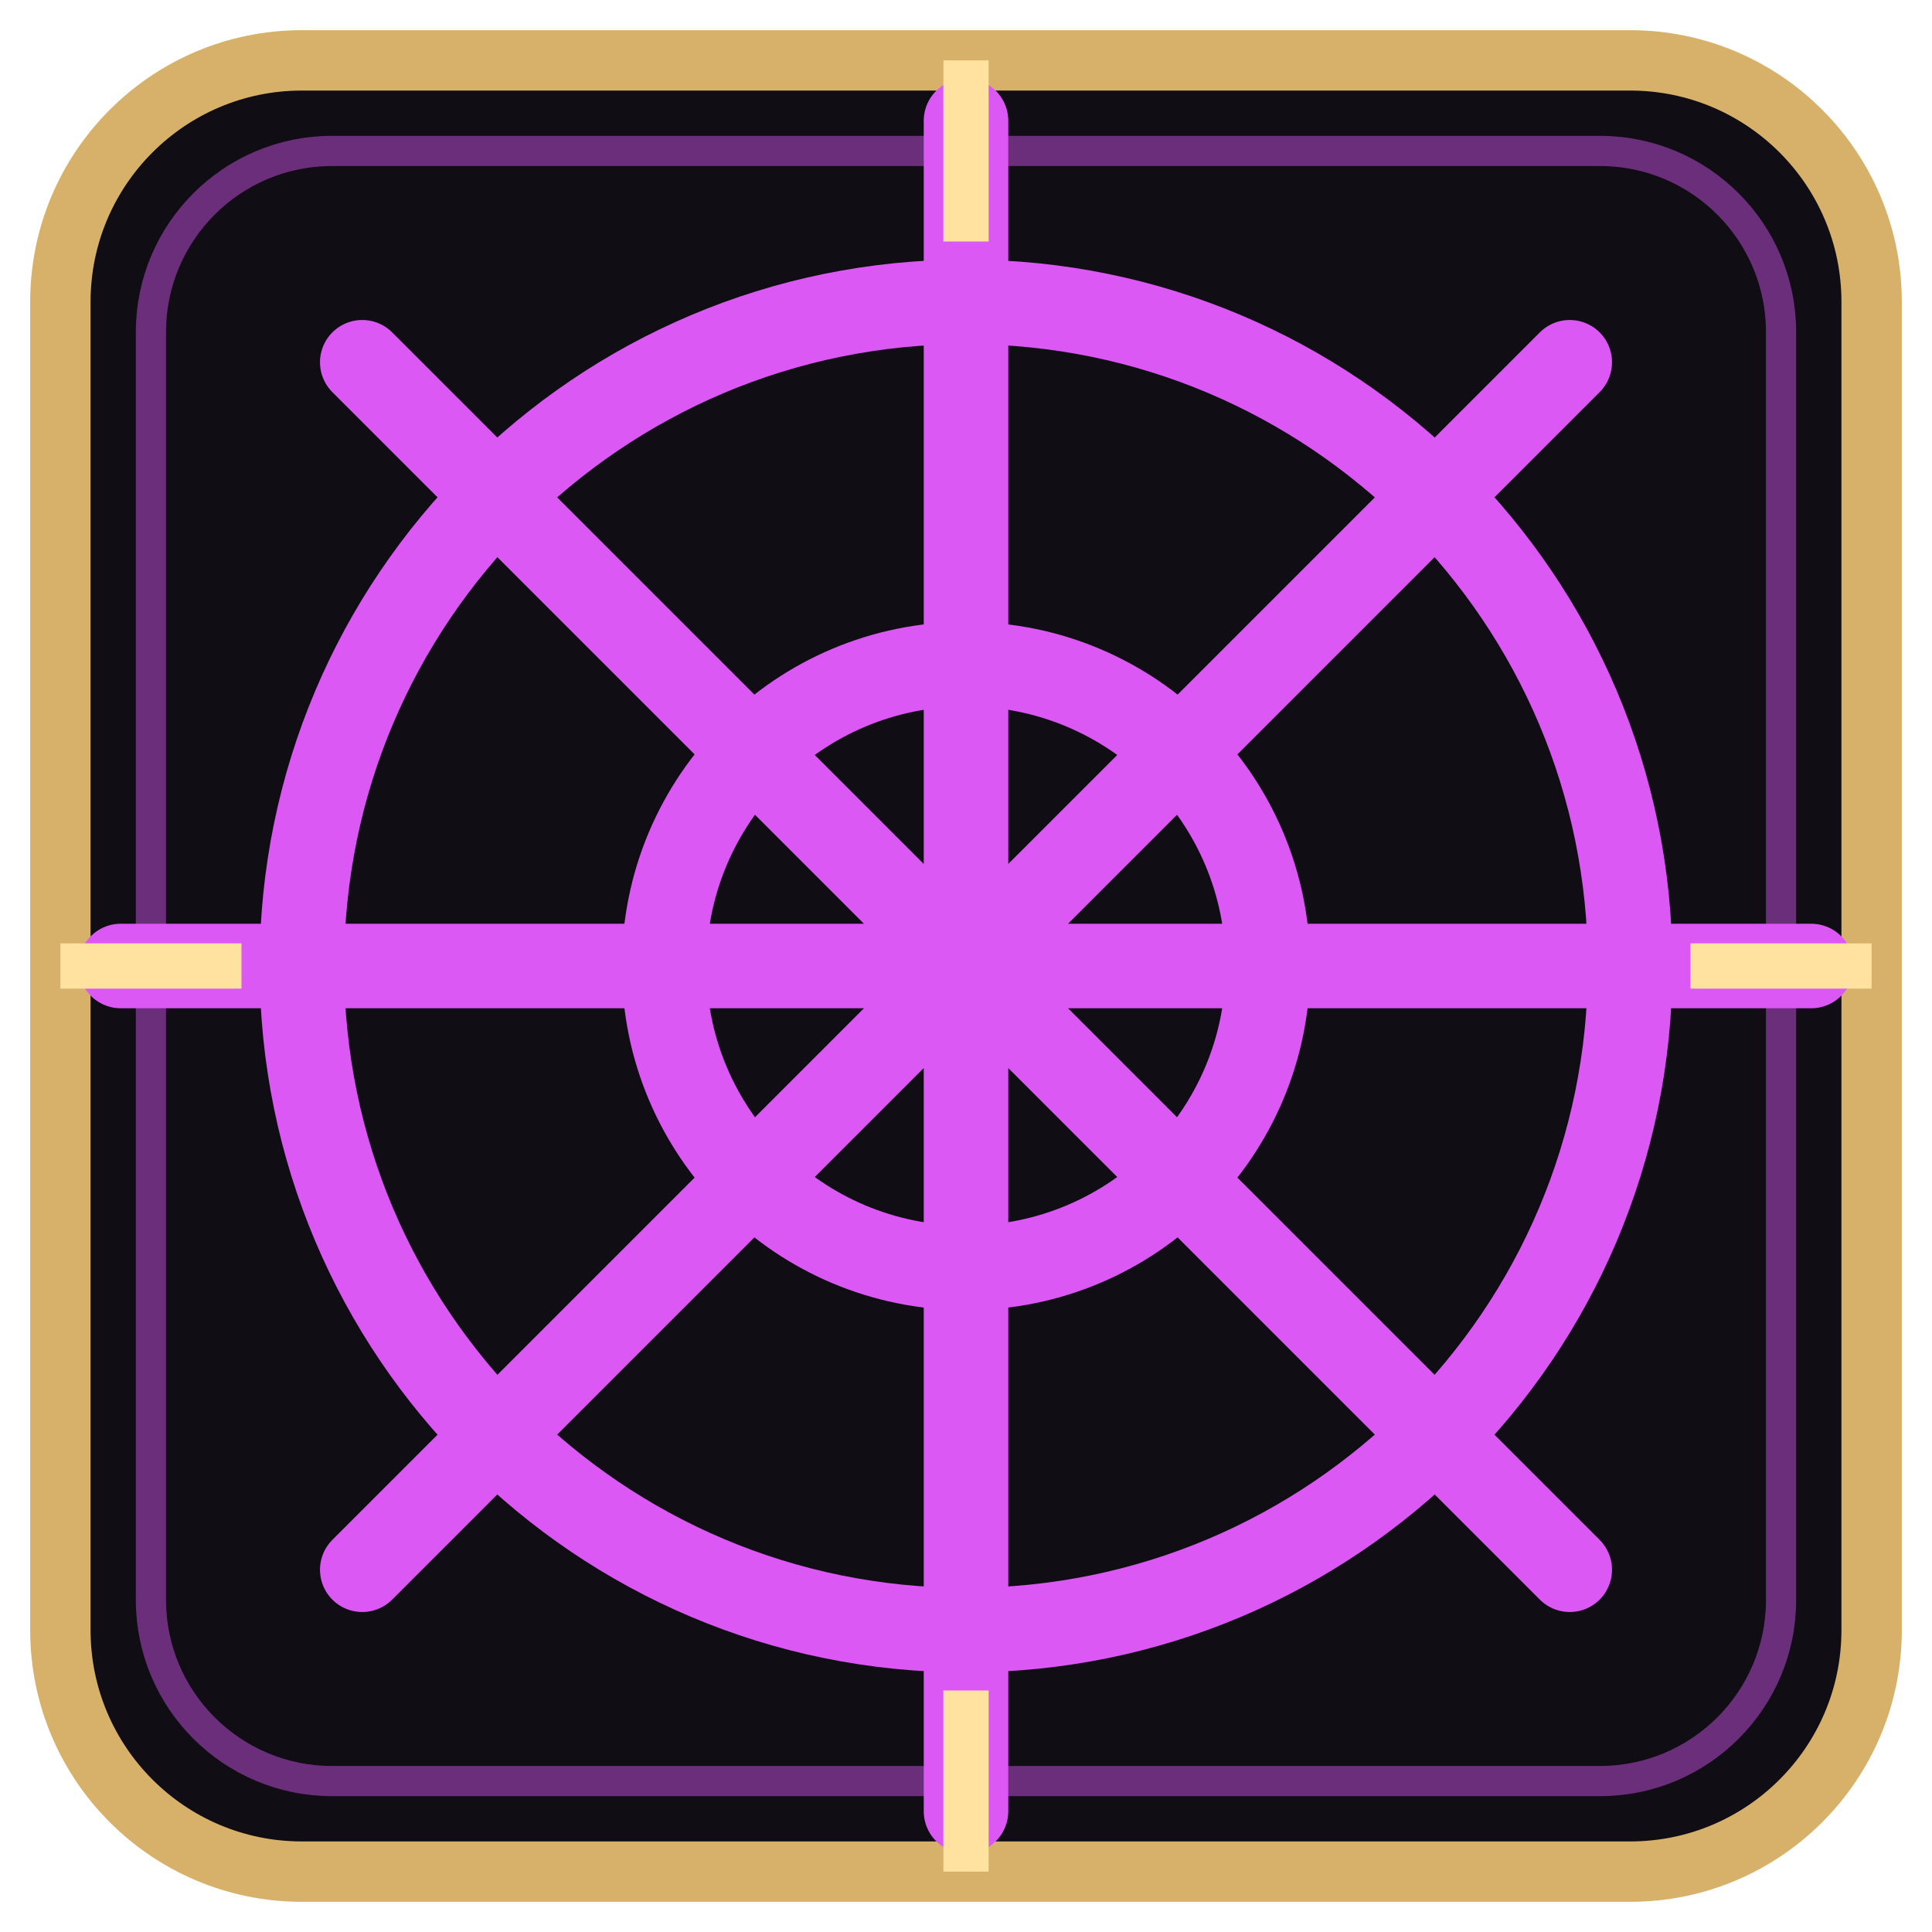
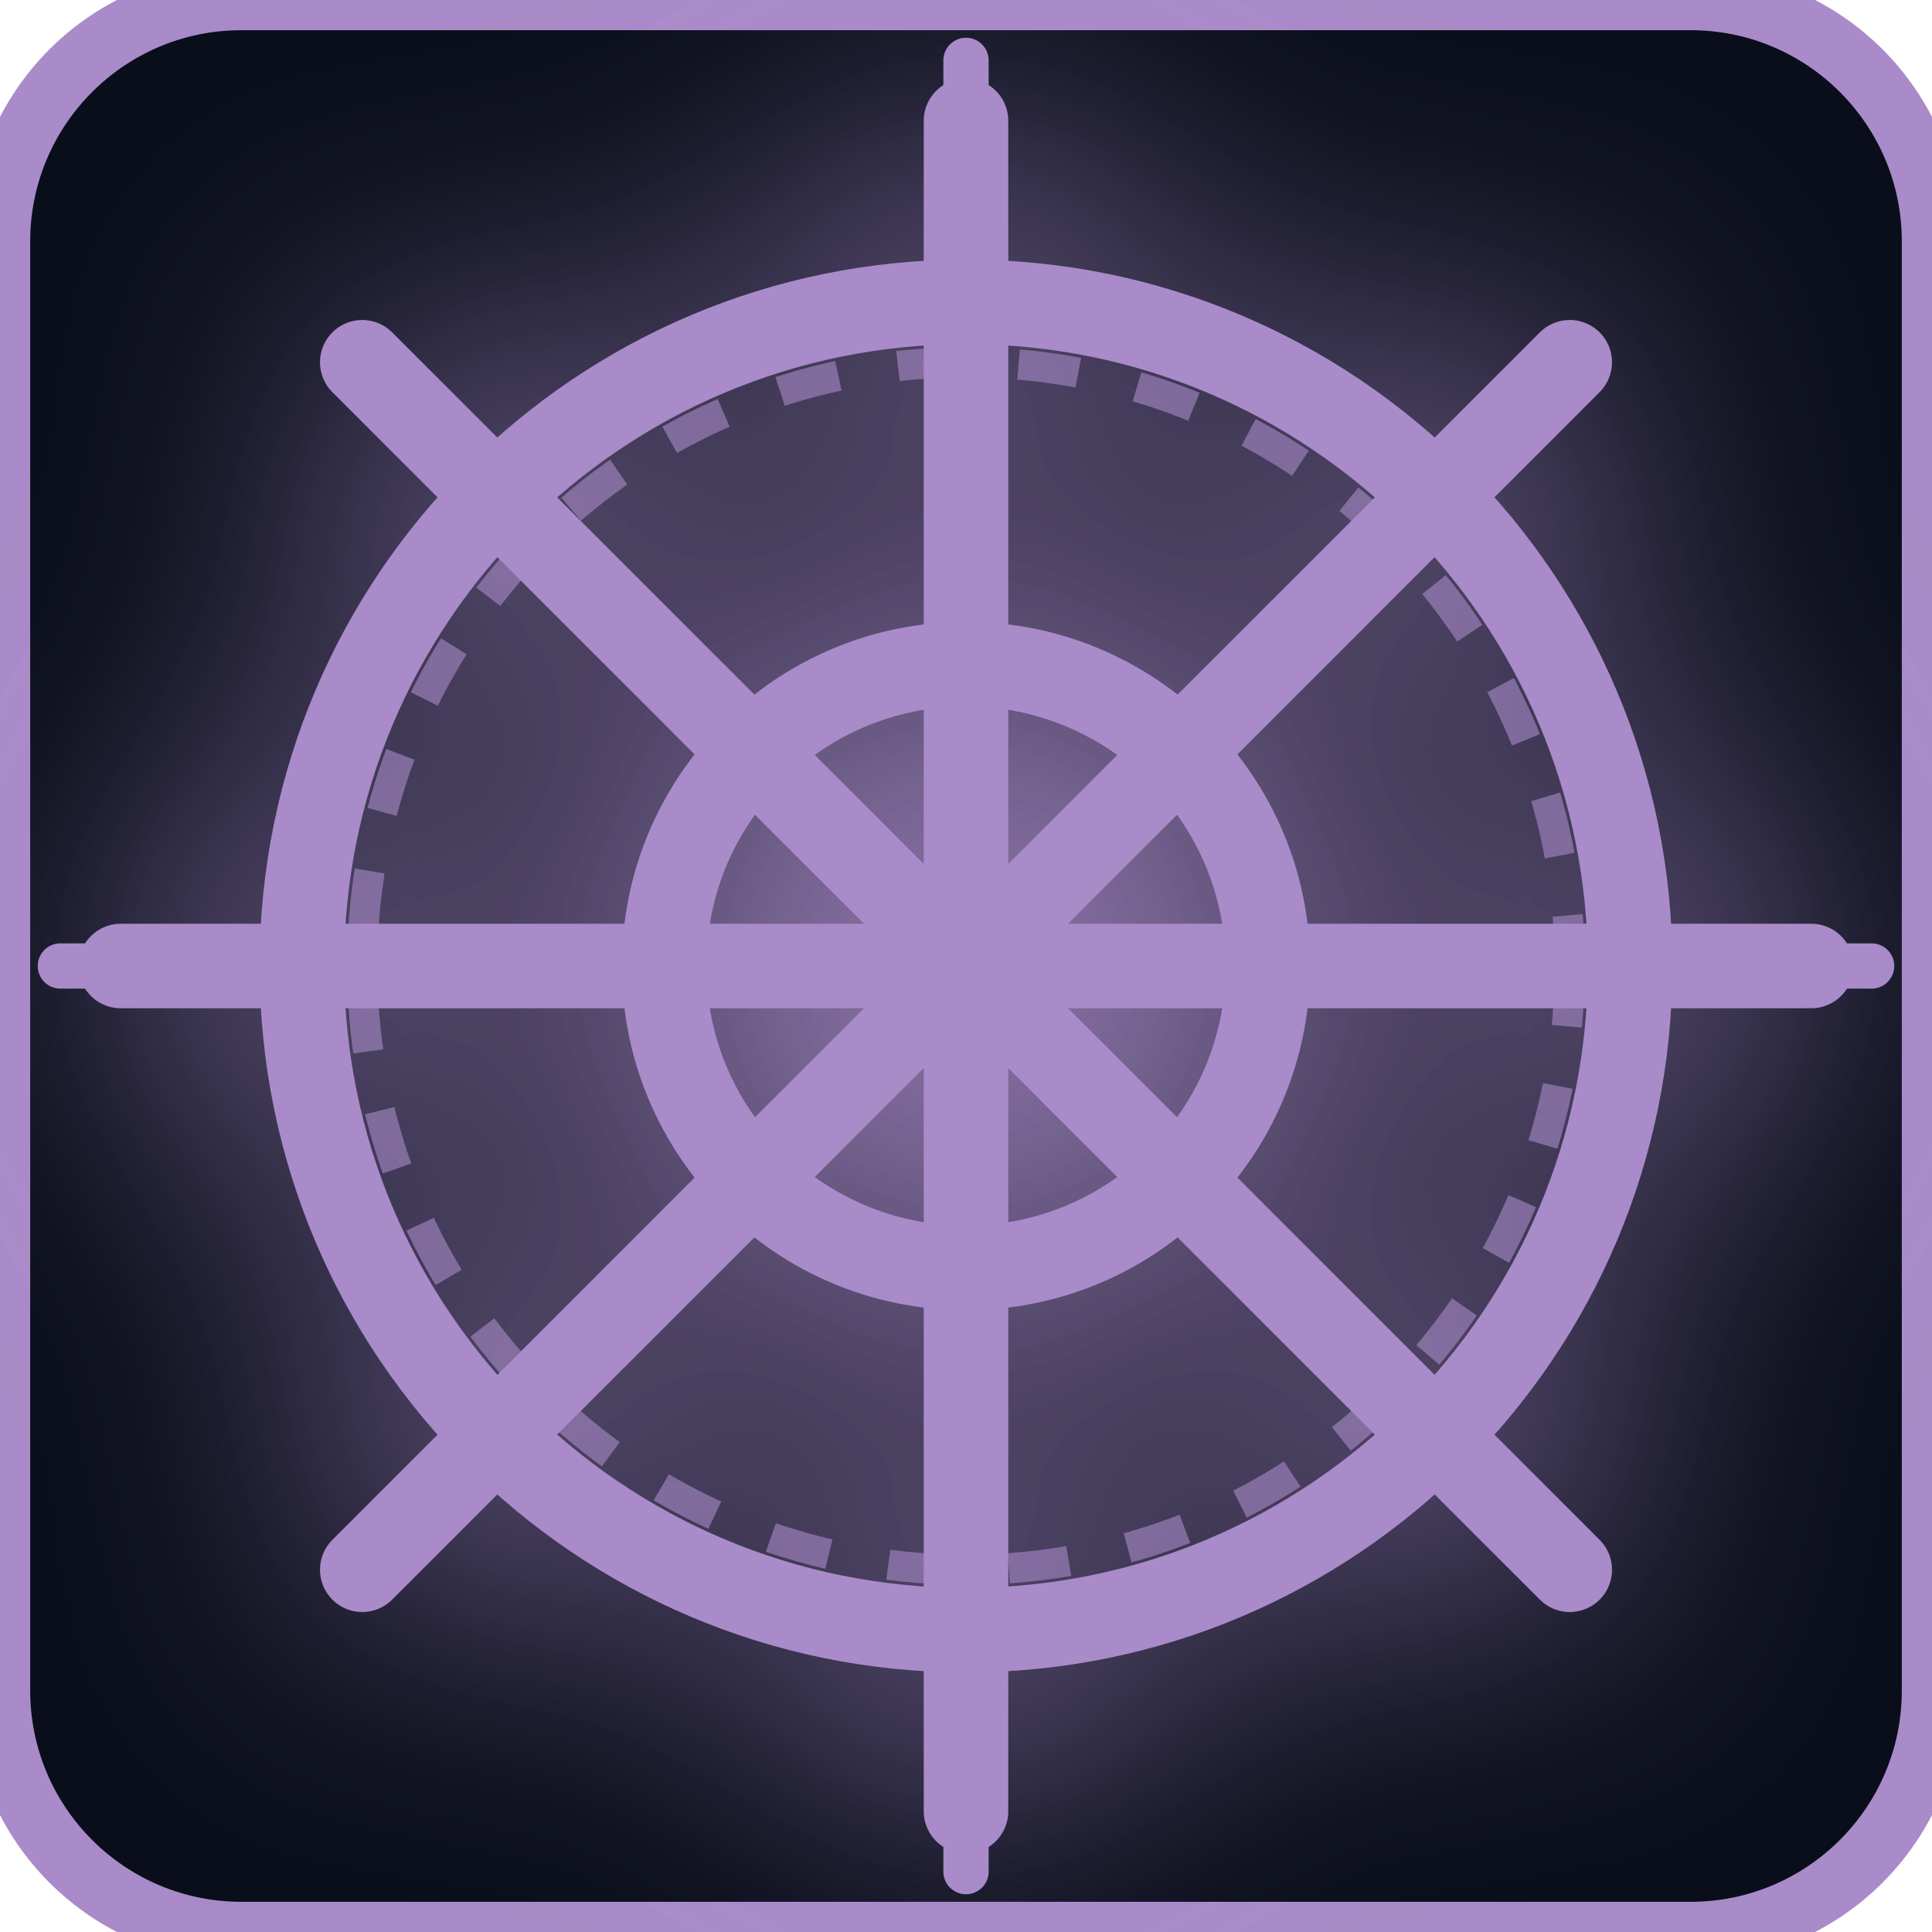
- <svg xmlns="http://www.w3.org/2000/svg" viewBox="0 0 64 64">
-   <rect x="2" y="2" width="60" height="60" rx="8" fill="#100d15" stroke="#d7b16a" stroke-width="2" />
-   <rect x="5" y="5" width="54" height="54" rx="6" fill="none" stroke="#db58f4" stroke-opacity=".45" />
-   <g fill="none" stroke="#db58f4" stroke-width="2.8" stroke-linecap="round" stroke-linejoin="round">
-     <circle cx="32" cy="32" r="22" />
-     <circle cx="32" cy="32" r="10" />
-     <path d="M32 4V60 M4 32H60 M12 12L52 52 M52 12L12 52" />
+ <svg xmlns="http://www.w3.org/2000/svg" viewBox="0 0 128 128" width="128" height="128">
+   <rect width="128" height="128" rx="16" fill="#0a0e1a" stroke="#a98bc9" stroke-width="4" />
+   <circle cx="64" cy="64" r="40" fill="none" stroke="#a98bc9" stroke-width="2" stroke-dasharray="4,4" opacity="0.6" />
+   <g transform="scale(2)" fill="none" stroke="#a98bc9" stroke-width="2.8" stroke-linecap="round" stroke-linejoin="round" filter="drop-shadow(0px 0px 5px #a98bc9)">
+     <g fill="none" stroke="#a98bc9" stroke-width="2.8" stroke-linecap="round" stroke-linejoin="round">
+       <circle cx="32" cy="32" r="22" />
+       <circle cx="32" cy="32" r="10" />
+       <path d="M32 4V60 M4 32H60 M12 12L52 52 M52 12L12 52" />
+     </g>
+     <path d="M32 2V8 M32 56V62 M2 32H8 M56 32H62" stroke="#a98bc9" stroke-width="1.5" />
  </g>
-   <path d="M32 2V8 M32 56V62 M2 32H8 M56 32H62" stroke="#ffe1a0" stroke-width="1.5" />
</svg>
